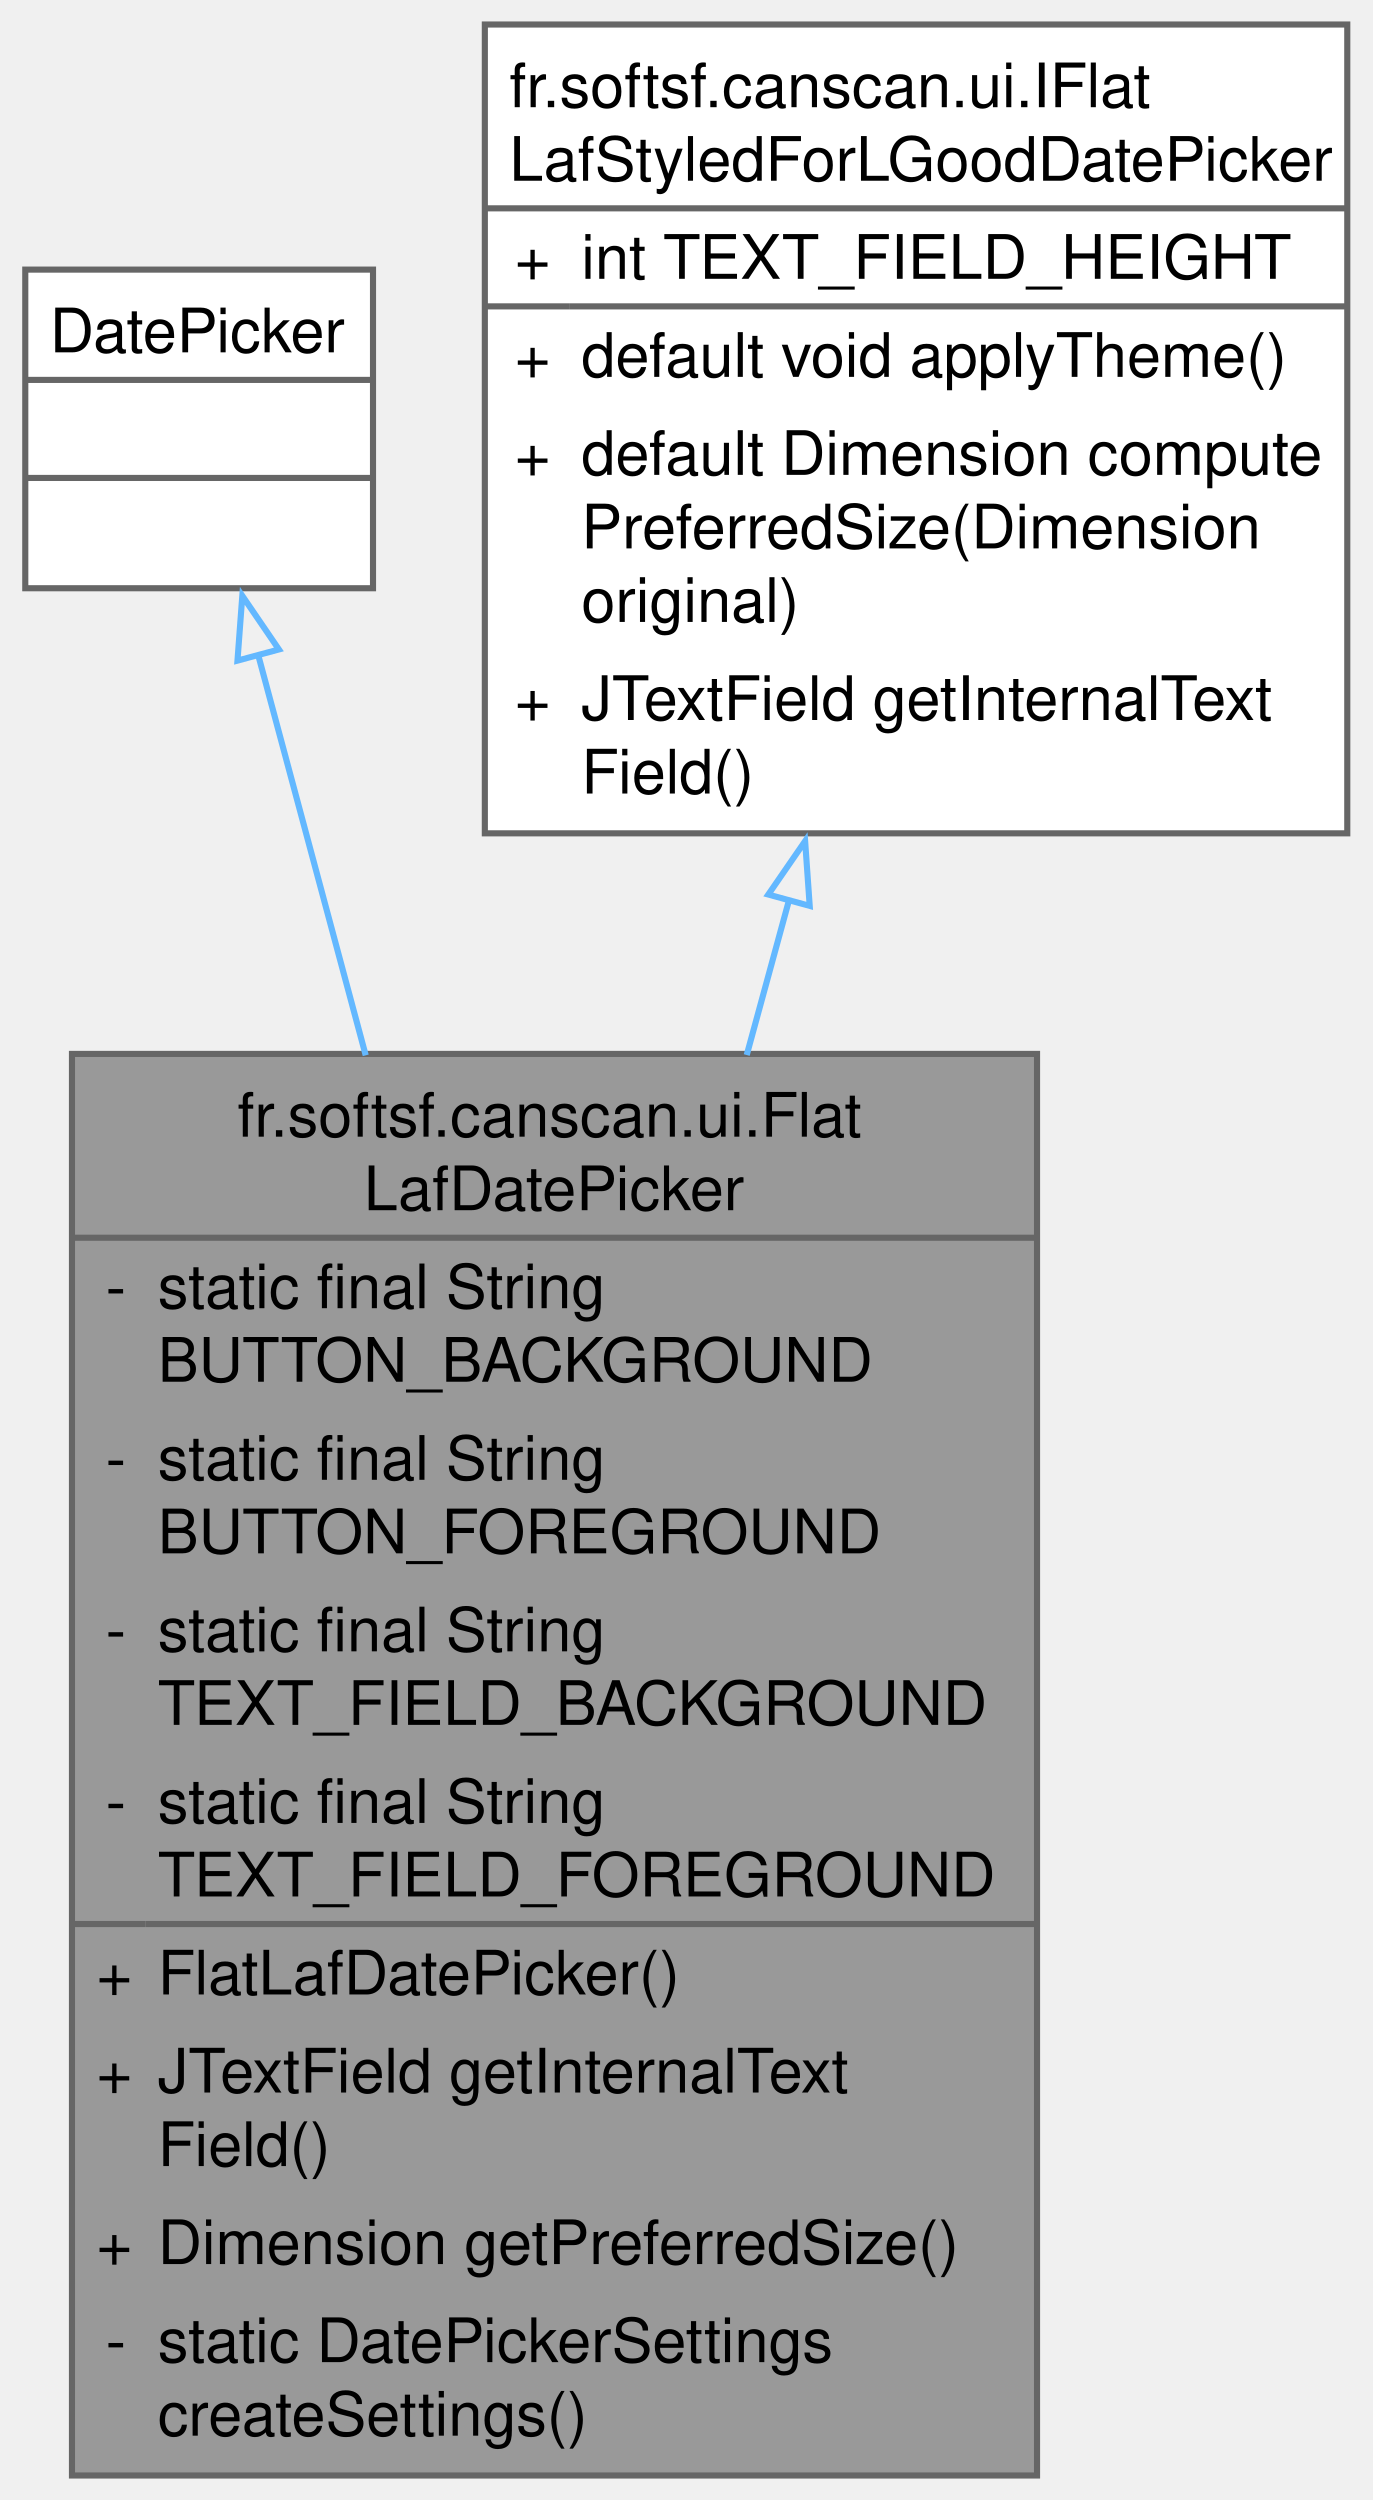
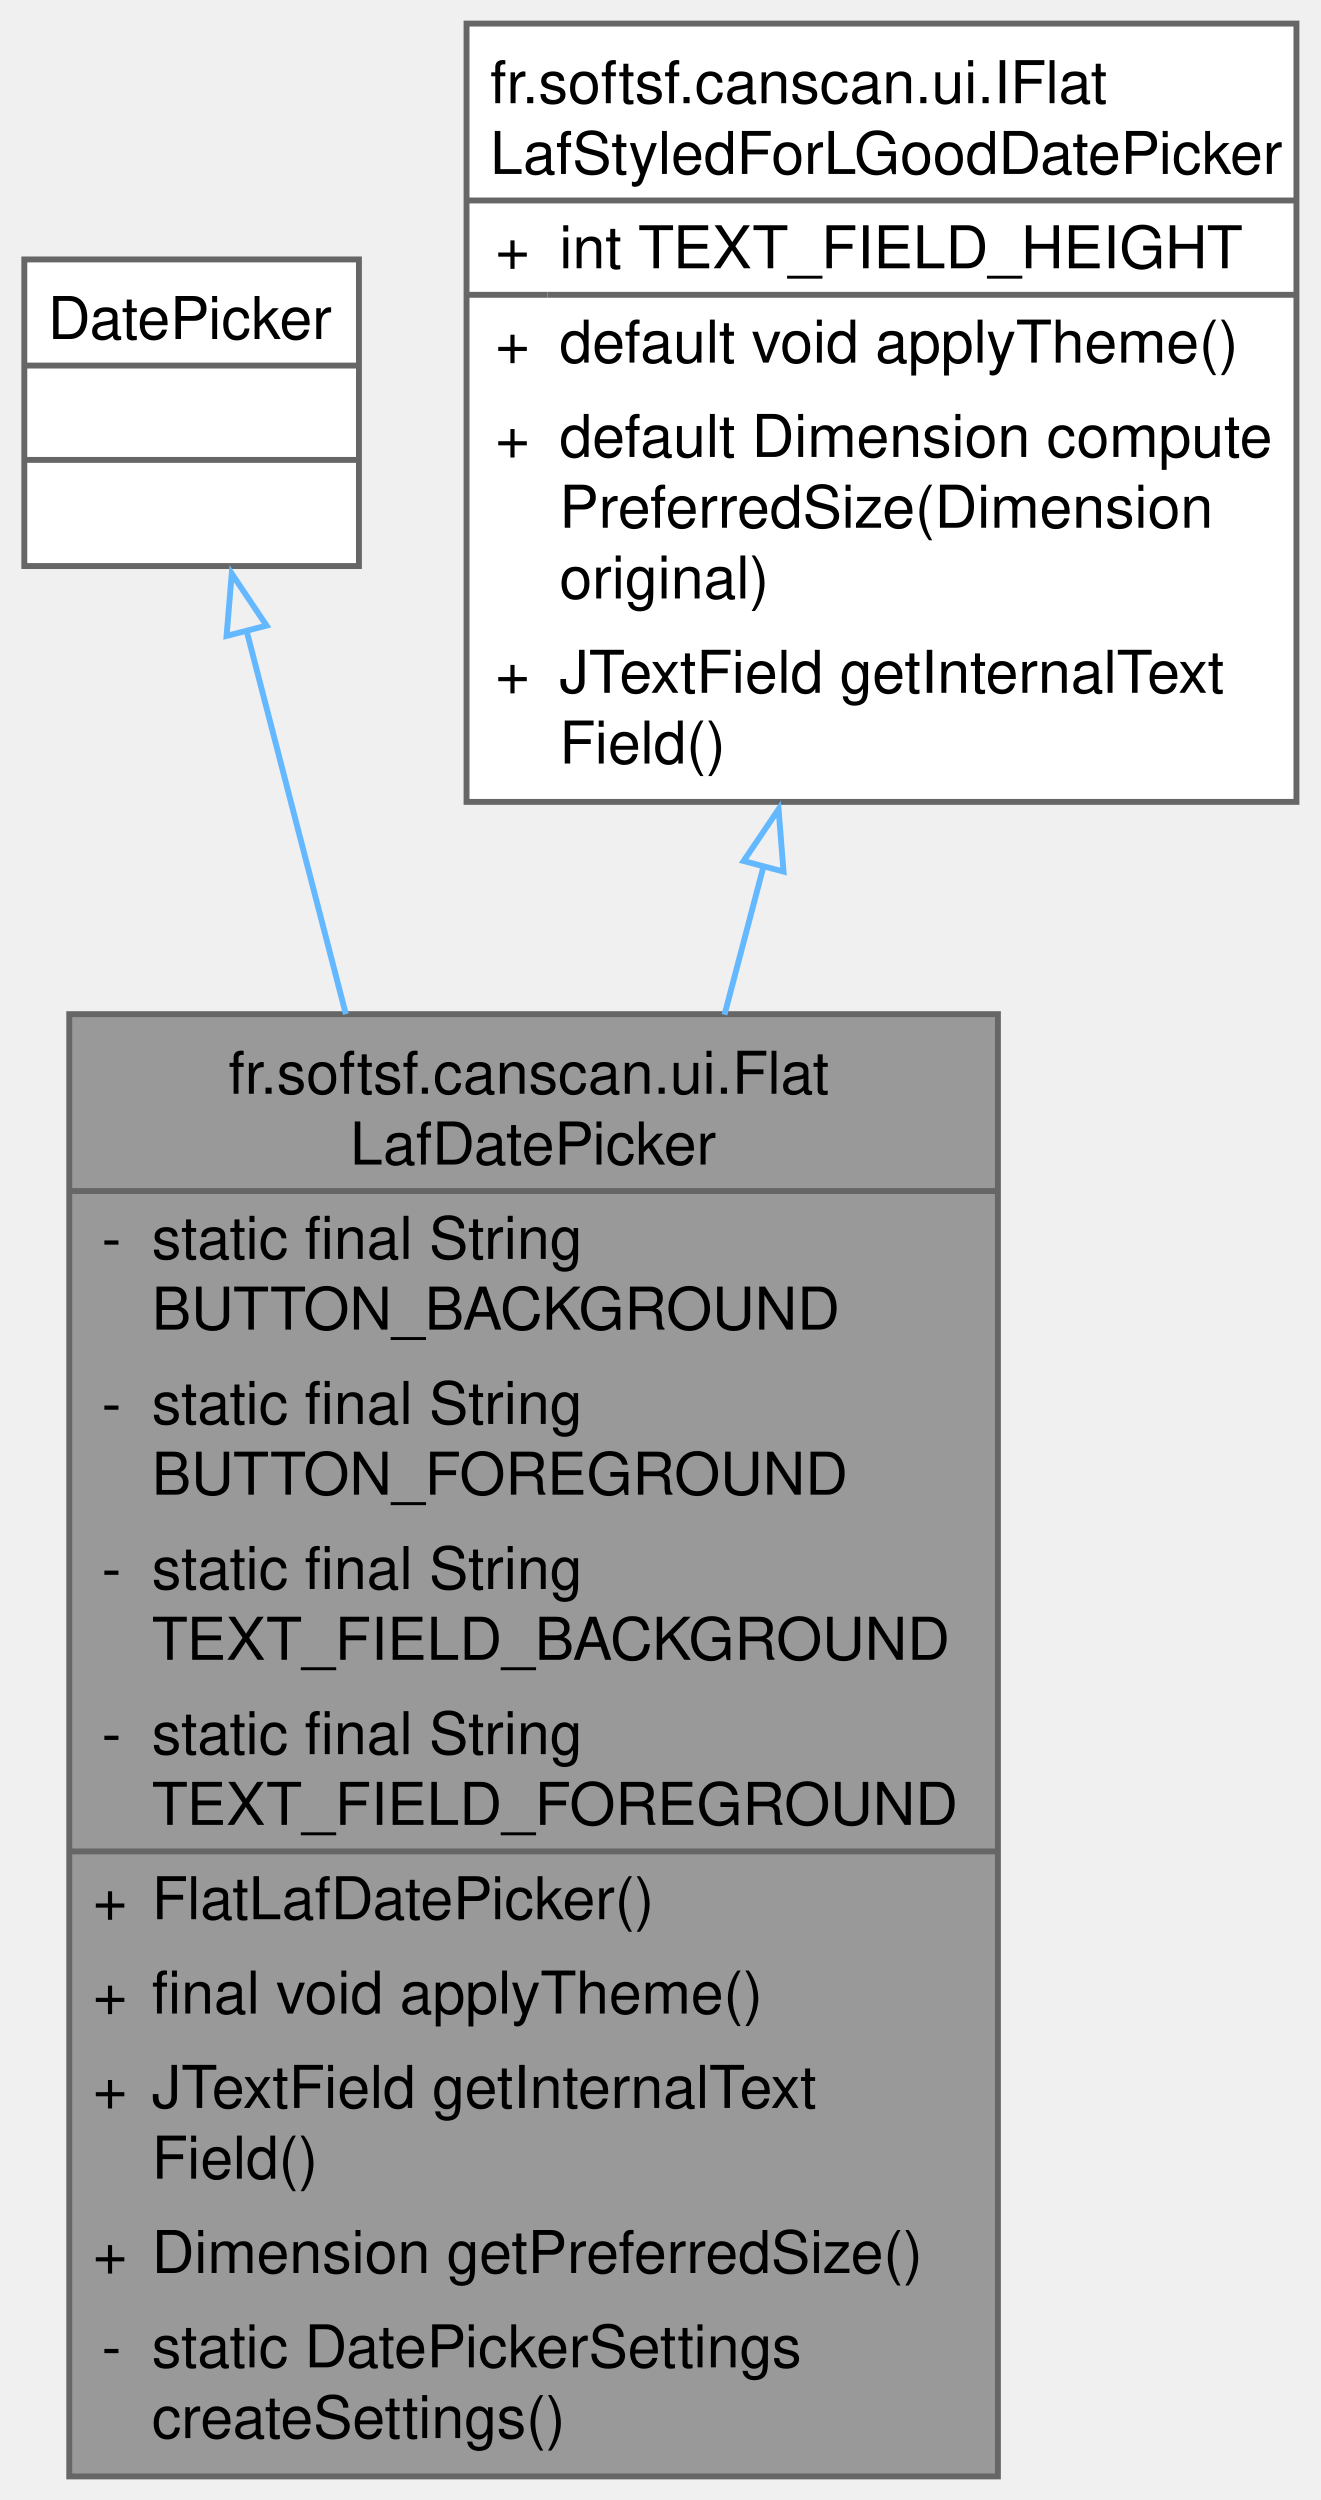
- <svg xmlns="http://www.w3.org/2000/svg" xmlns:xlink="http://www.w3.org/1999/xlink" width="224pt" height="408pt" viewBox="0.00 0.00 223.75 408.00">
-   <g id="graph0" class="graph" transform="scale(1 1) rotate(0) translate(4 404)">
+ <svg xmlns="http://www.w3.org/2000/svg" xmlns:xlink="http://www.w3.org/1999/xlink" width="224pt" height="424pt" viewBox="0.00 0.00 223.75 424.00">
+   <g id="graph0" class="graph" transform="scale(1 1) rotate(0) translate(4 420)">
    <g id="Node000001" class="node">
      <g id="a_Node000001">
        <a xlink:title="DatePicker component with FlatLaf styling applied and maintained.">
-           <polygon fill="#999999" stroke="none" points="165.12,-232 7.62,-232 7.62,0 165.12,0 165.12,-232" />
-           <text text-anchor="start" x="34.62" y="-218.5" font-family="Helvetica,sans-Serif" font-size="10.00">fr.softsf.canscan.ui.Flat</text>
-           <text text-anchor="start" x="55.25" y="-206.5" font-family="Helvetica,sans-Serif" font-size="10.00">LafDatePicker</text>
-           <text text-anchor="start" x="13.12" y="-190.5" font-family="Helvetica,sans-Serif" font-size="10.00">-</text>
-           <text text-anchor="start" x="21.62" y="-190.5" font-family="Helvetica,sans-Serif" font-size="10.00">static final String</text>
-           <text text-anchor="start" x="21.62" y="-178.5" font-family="Helvetica,sans-Serif" font-size="10.00"> BUTTON_BACKGROUND</text>
-           <text text-anchor="start" x="13.12" y="-162.5" font-family="Helvetica,sans-Serif" font-size="10.00">-</text>
-           <text text-anchor="start" x="21.62" y="-162.5" font-family="Helvetica,sans-Serif" font-size="10.00">static final String</text>
-           <text text-anchor="start" x="21.62" y="-150.5" font-family="Helvetica,sans-Serif" font-size="10.00"> BUTTON_FOREGROUND</text>
-           <text text-anchor="start" x="13.12" y="-134.5" font-family="Helvetica,sans-Serif" font-size="10.00">-</text>
-           <text text-anchor="start" x="21.62" y="-134.5" font-family="Helvetica,sans-Serif" font-size="10.00">static final String</text>
-           <text text-anchor="start" x="21.62" y="-122.5" font-family="Helvetica,sans-Serif" font-size="10.00"> TEXT_FIELD_BACKGROUND</text>
-           <text text-anchor="start" x="13.12" y="-106.5" font-family="Helvetica,sans-Serif" font-size="10.00">-</text>
-           <text text-anchor="start" x="21.62" y="-106.5" font-family="Helvetica,sans-Serif" font-size="10.00">static final String</text>
-           <text text-anchor="start" x="21.62" y="-94.5" font-family="Helvetica,sans-Serif" font-size="10.00"> TEXT_FIELD_FOREGROUND</text>
+           <polygon fill="#999999" stroke="none" points="165.12,-248 7.62,-248 7.62,0 165.12,0 165.12,-248" />
+           <text text-anchor="start" x="34.62" y="-234.5" font-family="Helvetica,sans-Serif" font-size="10.00">fr.softsf.canscan.ui.Flat</text>
+           <text text-anchor="start" x="55.25" y="-222.5" font-family="Helvetica,sans-Serif" font-size="10.00">LafDatePicker</text>
+           <text text-anchor="start" x="13.12" y="-206.5" font-family="Helvetica,sans-Serif" font-size="10.00">-</text>
+           <text text-anchor="start" x="21.62" y="-206.5" font-family="Helvetica,sans-Serif" font-size="10.00">static final String</text>
+           <text text-anchor="start" x="21.62" y="-194.5" font-family="Helvetica,sans-Serif" font-size="10.00"> BUTTON_BACKGROUND</text>
+           <text text-anchor="start" x="13.12" y="-178.5" font-family="Helvetica,sans-Serif" font-size="10.00">-</text>
+           <text text-anchor="start" x="21.62" y="-178.5" font-family="Helvetica,sans-Serif" font-size="10.00">static final String</text>
+           <text text-anchor="start" x="21.62" y="-166.5" font-family="Helvetica,sans-Serif" font-size="10.00"> BUTTON_FOREGROUND</text>
+           <text text-anchor="start" x="13.12" y="-150.5" font-family="Helvetica,sans-Serif" font-size="10.00">-</text>
+           <text text-anchor="start" x="21.62" y="-150.5" font-family="Helvetica,sans-Serif" font-size="10.00">static final String</text>
+           <text text-anchor="start" x="21.62" y="-138.5" font-family="Helvetica,sans-Serif" font-size="10.00"> TEXT_FIELD_BACKGROUND</text>
+           <text text-anchor="start" x="13.12" y="-122.5" font-family="Helvetica,sans-Serif" font-size="10.00">-</text>
+           <text text-anchor="start" x="21.62" y="-122.5" font-family="Helvetica,sans-Serif" font-size="10.00">static final String</text>
+           <text text-anchor="start" x="21.62" y="-110.5" font-family="Helvetica,sans-Serif" font-size="10.00"> TEXT_FIELD_FOREGROUND</text>
+           <text text-anchor="start" x="11.62" y="-94.5" font-family="Helvetica,sans-Serif" font-size="10.00">+</text>
+           <text text-anchor="start" x="21.62" y="-94.5" font-family="Helvetica,sans-Serif" font-size="10.00">FlatLafDatePicker()</text>
          <text text-anchor="start" x="11.62" y="-78.5" font-family="Helvetica,sans-Serif" font-size="10.00">+</text>
-           <text text-anchor="start" x="21.62" y="-78.5" font-family="Helvetica,sans-Serif" font-size="10.00">FlatLafDatePicker()</text>
+           <text text-anchor="start" x="21.62" y="-78.5" font-family="Helvetica,sans-Serif" font-size="10.00">final void applyTheme()</text>
          <text text-anchor="start" x="11.62" y="-62.5" font-family="Helvetica,sans-Serif" font-size="10.00">+</text>
          <text text-anchor="start" x="21.62" y="-62.5" font-family="Helvetica,sans-Serif" font-size="10.00">JTextField getInternalText</text>
          <text text-anchor="start" x="21.62" y="-50.5" font-family="Helvetica,sans-Serif" font-size="10.00">Field()</text>
          <text text-anchor="start" x="11.62" y="-34.5" font-family="Helvetica,sans-Serif" font-size="10.00">+</text>
          <text text-anchor="start" x="21.62" y="-34.5" font-family="Helvetica,sans-Serif" font-size="10.00">Dimension getPreferredSize()</text>
          <text text-anchor="start" x="13.12" y="-18.5" font-family="Helvetica,sans-Serif" font-size="10.00">-</text>
          <text text-anchor="start" x="21.62" y="-18.5" font-family="Helvetica,sans-Serif" font-size="10.00">static DatePickerSettings</text>
          <text text-anchor="start" x="21.62" y="-6.5" font-family="Helvetica,sans-Serif" font-size="10.00"> createSettings()</text>
-           <polygon fill="#666666" stroke="#666666" points="7.62,-202 7.62,-202 165.12,-202 165.12,-202 7.62,-202" />
-           <polygon fill="#666666" stroke="#666666" points="7.62,-90 7.62,-90 19.62,-90 19.62,-90 7.62,-90" />
-           <polygon fill="#666666" stroke="#666666" points="19.62,-90 19.62,-90 165.12,-90 165.12,-90 19.62,-90" />
-           <polygon fill="none" stroke="#666666" points="7.62,0 7.62,-232 165.12,-232 165.12,0 7.62,0" />
+           <polygon fill="#666666" stroke="#666666" points="7.62,-218 7.62,-218 165.12,-218 165.12,-218 7.62,-218" />
+           <polygon fill="#666666" stroke="#666666" points="7.62,-106 7.62,-106 19.62,-106 19.62,-106 7.62,-106" />
+           <polygon fill="#666666" stroke="#666666" points="19.62,-106 19.62,-106 165.12,-106 165.12,-106 19.62,-106" />
+           <polygon fill="none" stroke="#666666" points="7.62,0 7.62,-248 165.12,-248 165.12,0 7.62,0" />
        </a>
      </g>
    </g>
    <g id="Node000002" class="node">
      <g id="a_Node000002">
        <a xlink:title=" ">
-           <polygon fill="white" stroke="none" points="56.75,-360 0,-360 0,-308 56.75,-308 56.75,-360" />
-           <text text-anchor="start" x="4" y="-346.5" font-family="Helvetica,sans-Serif" font-size="10.00">DatePicker</text>
+           <polygon fill="white" stroke="none" points="56.75,-376 0,-376 0,-324 56.75,-324 56.75,-376" />
+           <text text-anchor="start" x="4" y="-362.5" font-family="Helvetica,sans-Serif" font-size="10.00">DatePicker</text>
+           <text text-anchor="start" x="26.88" y="-346.5" font-family="Helvetica,sans-Serif" font-size="10.00"> </text>
          <text text-anchor="start" x="26.88" y="-330.5" font-family="Helvetica,sans-Serif" font-size="10.00"> </text>
-           <text text-anchor="start" x="26.88" y="-314.5" font-family="Helvetica,sans-Serif" font-size="10.00"> </text>
+           <polygon fill="#666666" stroke="#666666" points="0,-358 0,-358 56.75,-358 56.75,-358 0,-358" />
          <polygon fill="#666666" stroke="#666666" points="0,-342 0,-342 56.75,-342 56.75,-342 0,-342" />
-           <polygon fill="#666666" stroke="#666666" points="0,-326 0,-326 56.75,-326 56.75,-326 0,-326" />
-           <polygon fill="none" stroke="#666666" points="0,-308 0,-360 56.75,-360 56.75,-308 0,-308" />
+           <polygon fill="none" stroke="#666666" points="0,-324 0,-376 56.75,-376 56.75,-324 0,-324" />
        </a>
      </g>
    </g>
    <g id="edge1_Node000001_Node000002" class="edge">
      <g id="a_edge1_Node000001_Node000002">
        <a xlink:title=" ">
-           <path fill="none" stroke="#63b8ff" d="M37.97,-297.27C42.88,-278.99 49.16,-255.6 55.56,-231.77" />
-           <polygon fill="none" stroke="#63b8ff" points="34.63,-296.19 35.42,-306.76 41.39,-298.01 34.63,-296.19" />
+           <path fill="none" stroke="#63b8ff" d="M37.69,-313.04C42.37,-294.93 48.36,-271.8 54.53,-248" />
+           <polygon fill="none" stroke="#63b8ff" points="34.3,-312.15 35.18,-322.71 41.08,-313.9 34.3,-312.15" />
        </a>
      </g>
    </g>
    <g id="Node000003" class="node">
      <g id="a_Node000003">
        <a xlink:href="interfacefr_1_1softsf_1_1canscan_1_1ui_1_1_i_flat_laf_styled_for_l_good_date_picker.html" target="_top" xlink:title="Utility interface to apply FlatLaf styling to LGoodDatePicker components.">
-           <polygon fill="white" stroke="none" points="215.75,-400 75,-400 75,-268 215.75,-268 215.75,-400" />
-           <text text-anchor="start" x="79" y="-386.5" font-family="Helvetica,sans-Serif" font-size="10.00">fr.softsf.canscan.ui.IFlat</text>
-           <text text-anchor="start" x="79" y="-374.5" font-family="Helvetica,sans-Serif" font-size="10.00">LafStyledForLGoodDatePicker</text>
+           <polygon fill="white" stroke="none" points="215.75,-416 75,-416 75,-284 215.75,-284 215.75,-416" />
+           <text text-anchor="start" x="79" y="-402.5" font-family="Helvetica,sans-Serif" font-size="10.00">fr.softsf.canscan.ui.IFlat</text>
+           <text text-anchor="start" x="79" y="-390.5" font-family="Helvetica,sans-Serif" font-size="10.00">LafStyledForLGoodDatePicker</text>
+           <text text-anchor="start" x="79.88" y="-374.5" font-family="Helvetica,sans-Serif" font-size="10.00">+</text>
+           <text text-anchor="start" x="90.75" y="-374.5" font-family="Helvetica,sans-Serif" font-size="10.00">int TEXT_FIELD_HEIGHT</text>
          <text text-anchor="start" x="79.88" y="-358.5" font-family="Helvetica,sans-Serif" font-size="10.00">+</text>
-           <text text-anchor="start" x="90.75" y="-358.5" font-family="Helvetica,sans-Serif" font-size="10.00">int TEXT_FIELD_HEIGHT</text>
+           <text text-anchor="start" x="90.75" y="-358.5" font-family="Helvetica,sans-Serif" font-size="10.00">default void applyTheme()</text>
          <text text-anchor="start" x="79.88" y="-342.5" font-family="Helvetica,sans-Serif" font-size="10.00">+</text>
-           <text text-anchor="start" x="90.75" y="-342.5" font-family="Helvetica,sans-Serif" font-size="10.00">default void applyTheme()</text>
-           <text text-anchor="start" x="79.88" y="-326.5" font-family="Helvetica,sans-Serif" font-size="10.00">+</text>
-           <text text-anchor="start" x="90.75" y="-326.5" font-family="Helvetica,sans-Serif" font-size="10.00">default Dimension compute</text>
-           <text text-anchor="start" x="90.75" y="-314.5" font-family="Helvetica,sans-Serif" font-size="10.00">PreferredSize(Dimension</text>
-           <text text-anchor="start" x="90.75" y="-302.5" font-family="Helvetica,sans-Serif" font-size="10.00"> original)</text>
-           <text text-anchor="start" x="79.88" y="-286.5" font-family="Helvetica,sans-Serif" font-size="10.00">+</text>
-           <text text-anchor="start" x="90.75" y="-286.5" font-family="Helvetica,sans-Serif" font-size="10.00">JTextField getInternalText</text>
-           <text text-anchor="start" x="90.75" y="-274.5" font-family="Helvetica,sans-Serif" font-size="10.00">Field()</text>
-           <polygon fill="#666666" stroke="#666666" points="75,-370 75,-370 215.75,-370 215.75,-370 75,-370" />
-           <polygon fill="#666666" stroke="#666666" points="75,-354 75,-354 88.75,-354 88.75,-354 75,-354" />
-           <polygon fill="#666666" stroke="#666666" points="88.75,-354 88.75,-354 215.75,-354 215.75,-354 88.75,-354" />
-           <polygon fill="none" stroke="#666666" points="75,-268 75,-400 215.75,-400 215.75,-268 75,-268" />
+           <text text-anchor="start" x="90.75" y="-342.5" font-family="Helvetica,sans-Serif" font-size="10.00">default Dimension compute</text>
+           <text text-anchor="start" x="90.75" y="-330.5" font-family="Helvetica,sans-Serif" font-size="10.00">PreferredSize(Dimension</text>
+           <text text-anchor="start" x="90.75" y="-318.5" font-family="Helvetica,sans-Serif" font-size="10.00"> original)</text>
+           <text text-anchor="start" x="79.88" y="-302.5" font-family="Helvetica,sans-Serif" font-size="10.00">+</text>
+           <text text-anchor="start" x="90.75" y="-302.5" font-family="Helvetica,sans-Serif" font-size="10.00">JTextField getInternalText</text>
+           <text text-anchor="start" x="90.75" y="-290.5" font-family="Helvetica,sans-Serif" font-size="10.00">Field()</text>
+           <polygon fill="#666666" stroke="#666666" points="75,-386 75,-386 215.75,-386 215.75,-386 75,-386" />
+           <polygon fill="#666666" stroke="#666666" points="75,-370 75,-370 88.75,-370 88.75,-370 75,-370" />
+           <polygon fill="#666666" stroke="#666666" points="88.75,-370 88.75,-370 215.75,-370 215.75,-370 88.75,-370" />
+           <polygon fill="none" stroke="#666666" points="75,-284 75,-416 215.75,-416 215.75,-284 75,-284" />
        </a>
      </g>
    </g>
    <g id="edge2_Node000001_Node000003" class="edge">
      <g id="a_edge2_Node000001_Node000003">
        <a xlink:title=" ">
-           <path fill="none" stroke="#63b8ff" d="M124.66,-257.15C122.41,-248.91 120.08,-240.39 117.74,-231.82" />
-           <polygon fill="none" stroke="#63b8ff" points="121.26,-258.01 127.27,-266.73 128.02,-256.16 121.26,-258.01" />
+           <path fill="none" stroke="#63b8ff" d="M125.41,-273.21C123.25,-265 121.01,-256.49 118.75,-247.9" />
+           <polygon fill="none" stroke="#63b8ff" points="121.99,-273.97 127.92,-282.75 128.76,-272.18 121.99,-273.97" />
        </a>
      </g>
    </g>
  </g>
</svg>
